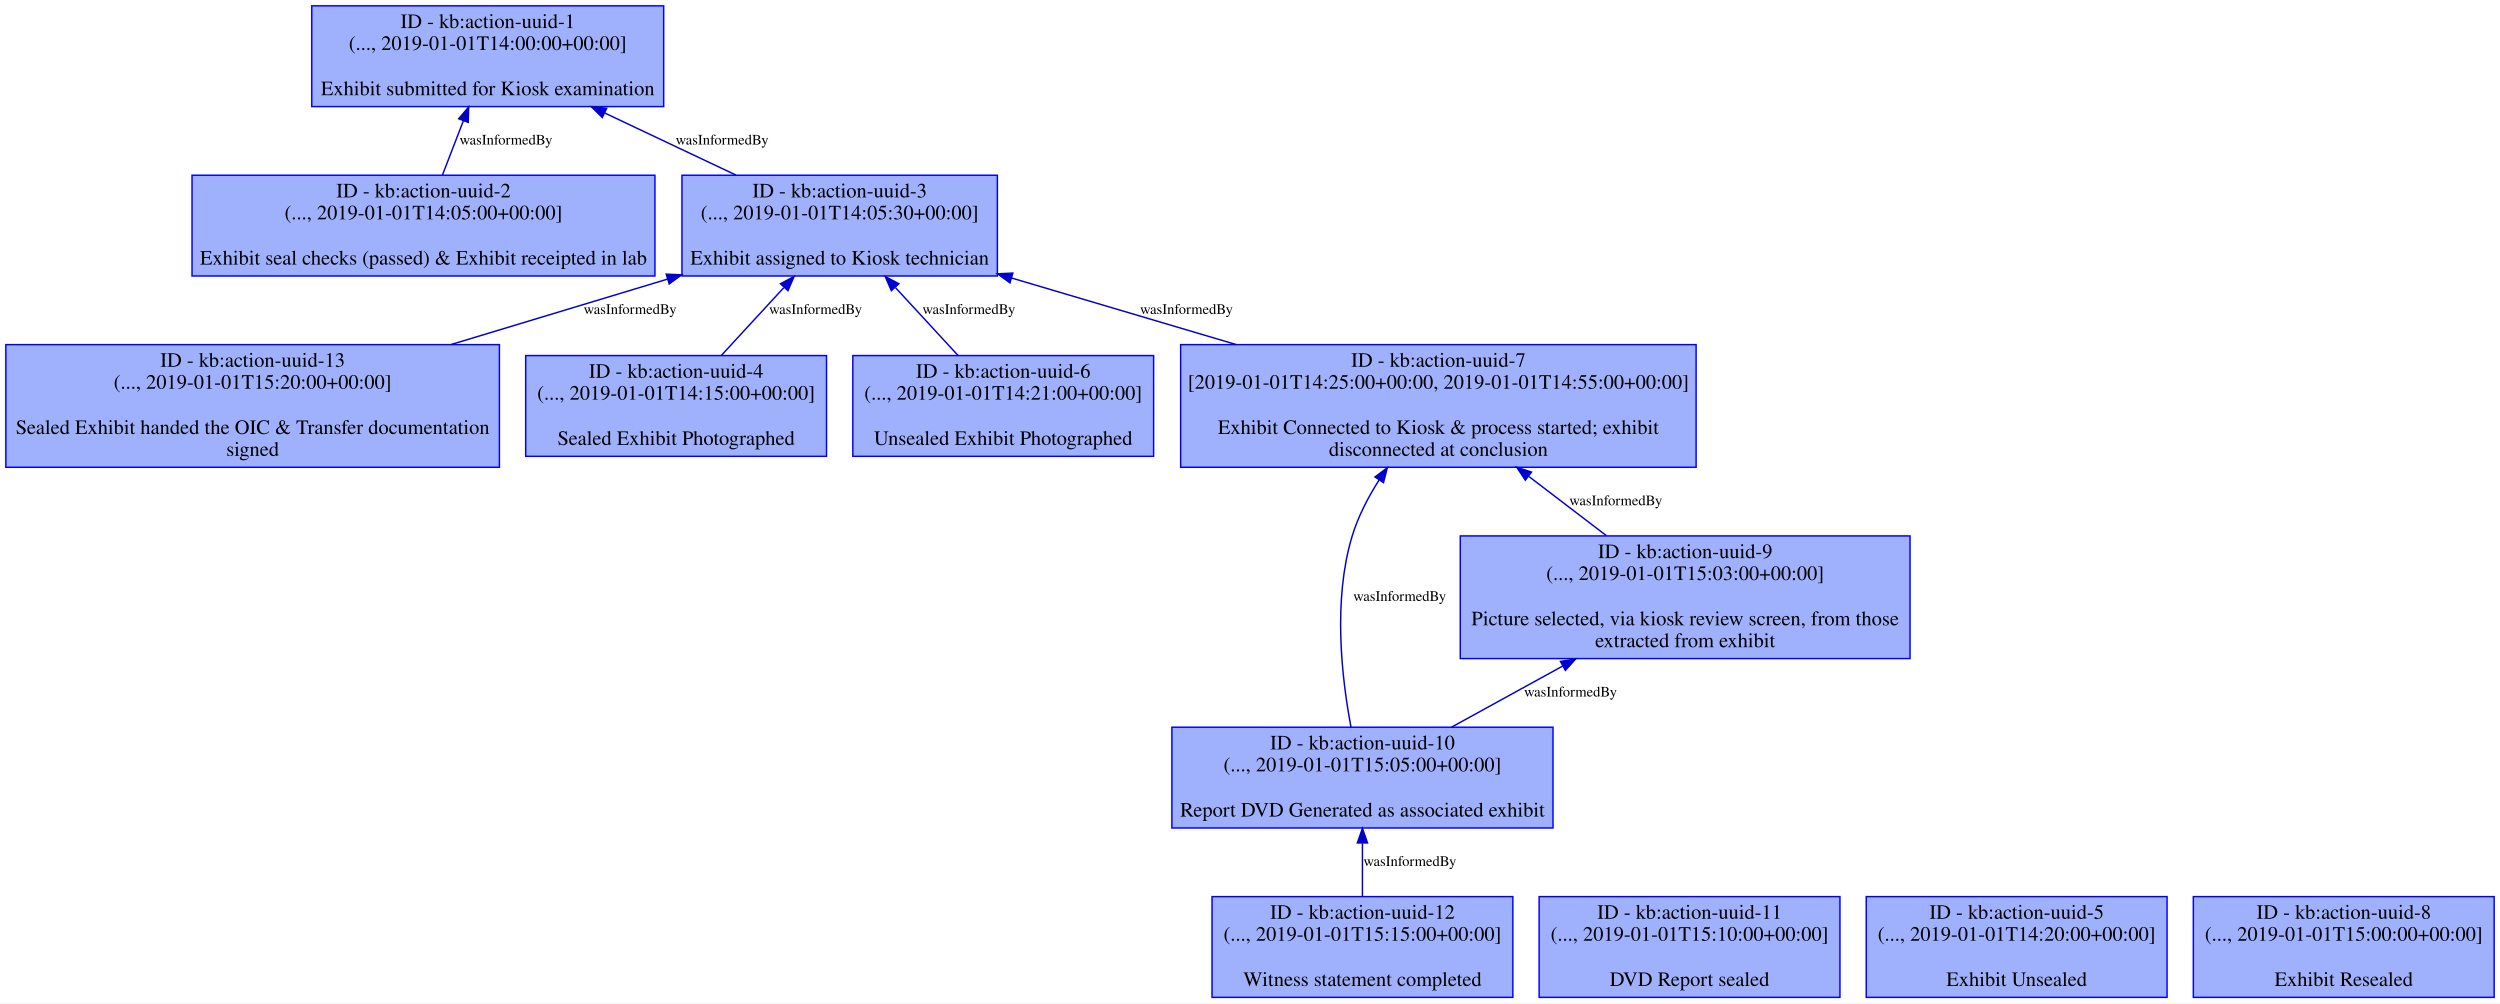
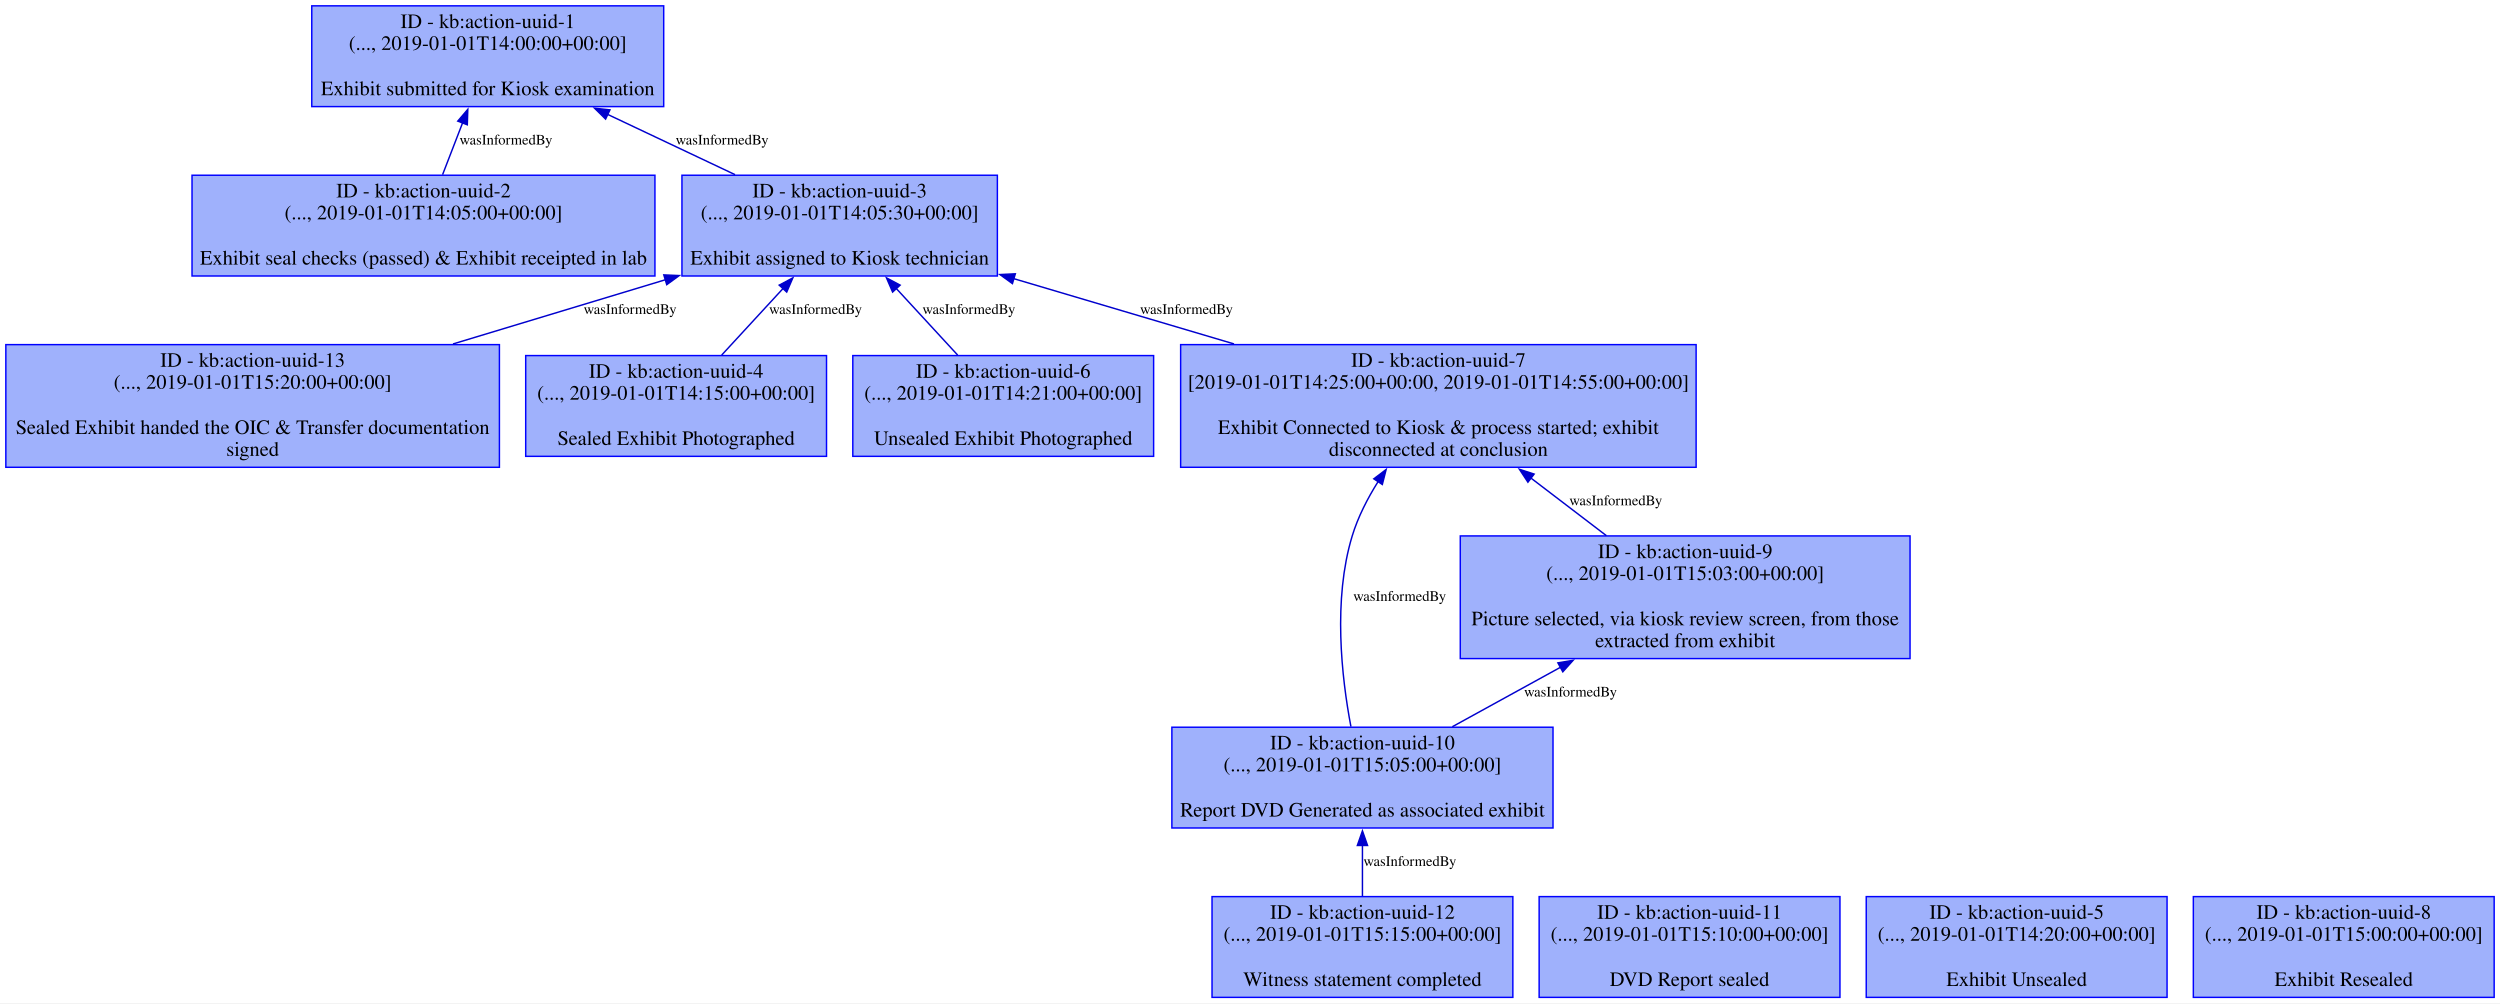
<svg xmlns="http://www.w3.org/2000/svg" width="1712pt" height="687pt" viewBox="0.00 0.00 1712.00 687.00">
  <g id="graph0" class="graph" transform="scale(1 1) rotate(0) translate(4 683)">
    <polygon fill="white" stroke="none" points="-4,4 -4,-683 1708,-683 1708,4 -4,4" />
    <g id="node1" class="node">
      <polygon fill="#9fb1fc" stroke="#0000ff" points="450.5,-679 209.5,-679 209.5,-610 450.5,-610 450.5,-679" />
      <text text-anchor="middle" x="330" y="-663.8" font-family="Times,serif" font-size="14.00">ID - kb:action-uuid-1</text>
      <text text-anchor="middle" x="330" y="-648.8" font-family="Times,serif" font-size="14.00"> (..., 2019-01-01T14:00:00+00:00]</text>
      <text text-anchor="middle" x="330" y="-617.8" font-family="Times,serif" font-size="14.00">Exhibit submitted for Kiosk examination</text>
    </g>
    <g id="node2" class="node">
      <polygon fill="#9fb1fc" stroke="#0000ff" points="1059.5,-185 798.5,-185 798.5,-116 1059.5,-116 1059.5,-185" />
      <text text-anchor="middle" x="929" y="-169.8" font-family="Times,serif" font-size="14.00">ID - kb:action-uuid-10</text>
      <text text-anchor="middle" x="929" y="-154.8" font-family="Times,serif" font-size="14.00"> (..., 2019-01-01T15:05:00+00:00]</text>
      <text text-anchor="middle" x="929" y="-123.8" font-family="Times,serif" font-size="14.00">Report DVD Generated as associated exhibit</text>
    </g>
    <g id="node11" class="node">
      <polygon fill="#9fb1fc" stroke="#0000ff" points="1157.5,-447 804.5,-447 804.5,-363 1157.5,-363 1157.5,-447" />
      <text text-anchor="middle" x="981" y="-431.8" font-family="Times,serif" font-size="14.00">ID - kb:action-uuid-7</text>
      <text text-anchor="middle" x="981" y="-416.8" font-family="Times,serif" font-size="14.00"> [2019-01-01T14:25:00+00:00, 2019-01-01T14:55:00+00:00]</text>
      <text text-anchor="middle" x="981" y="-385.8" font-family="Times,serif" font-size="14.00">Exhibit Connected to Kiosk &amp; process started; exhibit </text>
      <text text-anchor="middle" x="981" y="-370.8" font-family="Times,serif" font-size="14.00">disconnected at conclusion</text>
    </g>
    <g id="edge1" class="edge">
-       <path fill="none" stroke="#0000cd" d="M921.17,-185.09C914.75,-218.93 908.69,-272.24 922,-316 926.05,-329.31 932.86,-342.44 940.44,-354.33" />
-       <polygon fill="#0000cd" stroke="#0000cd" points="937.6,-356.38 946.07,-362.75 943.42,-352.49 937.6,-356.38" />
+       <path fill="none" stroke="#0000cd" d="M921.11,-185.41C914.71,-219.26 908.73,-272.38 922,-316 925.93,-328.92 932.46,-341.67 939.78,-353.29" />
+       <polygon fill="#0000cd" stroke="#0000cd" points="936.78,-355.1 945.23,-361.49 942.61,-351.23 936.78,-355.1" />
      <text text-anchor="middle" x="954.5" y="-271.5" font-family="Times,serif" font-size="10.00">wasInformedBy</text>
    </g>
    <g id="node13" class="node">
      <polygon fill="#9fb1fc" stroke="#0000ff" points="1304,-316 996,-316 996,-232 1304,-232 1304,-316" />
      <text text-anchor="middle" x="1150" y="-300.8" font-family="Times,serif" font-size="14.00">ID - kb:action-uuid-9</text>
      <text text-anchor="middle" x="1150" y="-285.8" font-family="Times,serif" font-size="14.00"> (..., 2019-01-01T15:03:00+00:00]</text>
      <text text-anchor="middle" x="1150" y="-254.8" font-family="Times,serif" font-size="14.00">Picture selected, via kiosk review screen, from those </text>
      <text text-anchor="middle" x="1150" y="-239.8" font-family="Times,serif" font-size="14.00">extracted from exhibit</text>
    </g>
    <g id="edge2" class="edge">
-       <path fill="none" stroke="#0000cd" d="M989.97,-185.02C1013.52,-197.97 1040.84,-212.99 1066.18,-226.92" />
-       <polygon fill="#0000cd" stroke="#0000cd" points="1064.6,-230.04 1075.05,-231.79 1067.97,-223.91 1064.6,-230.04" />
+       <path fill="none" stroke="#0000cd" d="M990.56,-185.34C1013.46,-197.93 1039.87,-212.46 1064.53,-226.01" />
+       <polygon fill="#0000cd" stroke="#0000cd" points="1062.84,-229.07 1073.28,-230.82 1066.21,-222.94 1062.84,-229.07" />
      <text text-anchor="middle" x="1071.5" y="-206" font-family="Times,serif" font-size="10.00">wasInformedBy</text>
    </g>
    <g id="node3" class="node">
      <polygon fill="#9fb1fc" stroke="#0000ff" points="1256,-69 1050,-69 1050,0 1256,0 1256,-69" />
      <text text-anchor="middle" x="1153" y="-53.8" font-family="Times,serif" font-size="14.00">ID - kb:action-uuid-11</text>
      <text text-anchor="middle" x="1153" y="-38.8" font-family="Times,serif" font-size="14.00"> (..., 2019-01-01T15:10:00+00:00]</text>
      <text text-anchor="middle" x="1153" y="-7.8" font-family="Times,serif" font-size="14.00">DVD Report sealed</text>
    </g>
    <g id="node4" class="node">
      <polygon fill="#9fb1fc" stroke="#0000ff" points="1032,-69 826,-69 826,0 1032,0 1032,-69" />
      <text text-anchor="middle" x="929" y="-53.8" font-family="Times,serif" font-size="14.00">ID - kb:action-uuid-12</text>
      <text text-anchor="middle" x="929" y="-38.8" font-family="Times,serif" font-size="14.00"> (..., 2019-01-01T15:15:00+00:00]</text>
      <text text-anchor="middle" x="929" y="-7.8" font-family="Times,serif" font-size="14.00">Witness statement completed</text>
    </g>
    <g id="edge3" class="edge">
-       <path fill="none" stroke="#0000cd" d="M929,-69.09C929,-80.47 929,-93.35 929,-105.42" />
-       <polygon fill="#0000cd" stroke="#0000cd" points="925.5,-105.76 929,-115.76 932.5,-105.76 925.5,-105.76" />
+       <path fill="none" stroke="#0000cd" d="M929,-69.4C929,-80.32 929,-92.61 929,-104.23" />
+       <polygon fill="#0000cd" stroke="#0000cd" points="925.5,-104.03 929,-114.03 932.5,-104.03 925.5,-104.03" />
      <text text-anchor="middle" x="961.5" y="-90" font-family="Times,serif" font-size="10.00">wasInformedBy</text>
    </g>
    <g id="node5" class="node">
      <polygon fill="#9fb1fc" stroke="#0000ff" points="338,-447 0,-447 0,-363 338,-363 338,-447" />
      <text text-anchor="middle" x="169" y="-431.8" font-family="Times,serif" font-size="14.00">ID - kb:action-uuid-13</text>
      <text text-anchor="middle" x="169" y="-416.8" font-family="Times,serif" font-size="14.00"> (..., 2019-01-01T15:20:00+00:00]</text>
      <text text-anchor="middle" x="169" y="-385.8" font-family="Times,serif" font-size="14.00">Sealed Exhibit handed the OIC &amp; Transfer documentation </text>
      <text text-anchor="middle" x="169" y="-370.8" font-family="Times,serif" font-size="14.00">signed</text>
    </g>
    <g id="node7" class="node">
      <polygon fill="#9fb1fc" stroke="#0000ff" points="679,-563 463,-563 463,-494 679,-494 679,-563" />
      <text text-anchor="middle" x="571" y="-547.8" font-family="Times,serif" font-size="14.00">ID - kb:action-uuid-3</text>
      <text text-anchor="middle" x="571" y="-532.8" font-family="Times,serif" font-size="14.00"> (..., 2019-01-01T14:05:30+00:00]</text>
      <text text-anchor="middle" x="571" y="-501.8" font-family="Times,serif" font-size="14.00">Exhibit assigned to Kiosk technician</text>
    </g>
    <g id="edge4" class="edge">
-       <path fill="none" stroke="#0000cd" d="M304.82,-447.05C352.9,-461.58 406.55,-477.8 453.02,-491.84" />
-       <polygon fill="#0000cd" stroke="#0000cd" points="452.24,-495.26 462.83,-494.81 454.27,-488.56 452.24,-495.26" />
+       <path fill="none" stroke="#0000cd" d="M306.22,-447.47C353.49,-461.76 406.02,-477.64 451.74,-491.46" />
+       <polygon fill="#0000cd" stroke="#0000cd" points="450.57,-494.76 461.15,-494.3 452.59,-488.06 450.57,-494.76" />
      <text text-anchor="middle" x="427.5" y="-468" font-family="Times,serif" font-size="10.00">wasInformedBy</text>
    </g>
    <g id="node6" class="node">
      <polygon fill="#9fb1fc" stroke="#0000ff" points="444.5,-563 127.5,-563 127.5,-494 444.5,-494 444.5,-563" />
      <text text-anchor="middle" x="286" y="-547.8" font-family="Times,serif" font-size="14.00">ID - kb:action-uuid-2</text>
      <text text-anchor="middle" x="286" y="-532.8" font-family="Times,serif" font-size="14.00"> (..., 2019-01-01T14:05:00+00:00]</text>
      <text text-anchor="middle" x="286" y="-501.8" font-family="Times,serif" font-size="14.00">Exhibit seal checks (passed) &amp; Exhibit receipted in lab</text>
    </g>
    <g id="edge5" class="edge">
-       <path fill="none" stroke="#0000cd" d="M298.96,-563.09C303.44,-574.7 308.53,-587.87 313.27,-600.15" />
-       <polygon fill="#0000cd" stroke="#0000cd" points="310.11,-601.69 316.98,-609.76 316.64,-599.17 310.11,-601.69" />
+       <path fill="none" stroke="#0000cd" d="M299.08,-563.4C303.39,-574.55 308.24,-587.13 312.81,-598.95" />
+       <polygon fill="#0000cd" stroke="#0000cd" points="309.48,-600.06 316.35,-608.13 316.01,-597.54 309.48,-600.06" />
      <text text-anchor="middle" x="342.5" y="-584" font-family="Times,serif" font-size="10.00">wasInformedBy</text>
    </g>
    <g id="edge6" class="edge">
-       <path fill="none" stroke="#0000cd" d="M500,-563.09C471.81,-576.42 439.24,-591.83 410.21,-605.56" />
-       <polygon fill="#0000cd" stroke="#0000cd" points="408.46,-602.52 400.91,-609.96 411.45,-608.84 408.46,-602.52" />
+       <path fill="none" stroke="#0000cd" d="M499.34,-563.4C471.91,-576.37 440.41,-591.27 412.08,-604.67" />
+       <polygon fill="#0000cd" stroke="#0000cd" points="410.71,-601.45 403.16,-608.89 413.7,-607.78 410.71,-601.45" />
      <text text-anchor="middle" x="490.5" y="-584" font-family="Times,serif" font-size="10.00">wasInformedBy</text>
    </g>
    <g id="node8" class="node">
      <polygon fill="#9fb1fc" stroke="#0000ff" points="562,-439.5 356,-439.5 356,-370.5 562,-370.5 562,-439.5" />
      <text text-anchor="middle" x="459" y="-424.3" font-family="Times,serif" font-size="14.00">ID - kb:action-uuid-4</text>
      <text text-anchor="middle" x="459" y="-409.3" font-family="Times,serif" font-size="14.00"> (..., 2019-01-01T14:15:00+00:00]</text>
      <text text-anchor="middle" x="459" y="-378.3" font-family="Times,serif" font-size="14.00">Sealed Exhibit Photographed</text>
    </g>
    <g id="edge7" class="edge">
-       <path fill="none" stroke="#0000cd" d="M489.9,-439.52C503.13,-453.88 518.72,-470.79 532.68,-485.93" />
-       <polygon fill="#0000cd" stroke="#0000cd" points="530.46,-488.69 539.81,-493.67 535.61,-483.94 530.46,-488.69" />
+       <path fill="none" stroke="#0000cd" d="M490.2,-439.84C503.31,-454.06 518.68,-470.75 532.49,-485.72" />
+       <polygon fill="#0000cd" stroke="#0000cd" points="529.59,-487.74 538.94,-492.72 534.74,-483 529.59,-487.74" />
      <text text-anchor="middle" x="554.5" y="-468" font-family="Times,serif" font-size="10.00">wasInformedBy</text>
    </g>
    <g id="node9" class="node">
      <polygon fill="#9fb1fc" stroke="#0000ff" points="1480,-69 1274,-69 1274,0 1480,0 1480,-69" />
      <text text-anchor="middle" x="1377" y="-53.8" font-family="Times,serif" font-size="14.00">ID - kb:action-uuid-5</text>
      <text text-anchor="middle" x="1377" y="-38.8" font-family="Times,serif" font-size="14.00"> (..., 2019-01-01T14:20:00+00:00]</text>
      <text text-anchor="middle" x="1377" y="-7.8" font-family="Times,serif" font-size="14.00">Exhibit Unsealed</text>
    </g>
    <g id="node10" class="node">
      <polygon fill="#9fb1fc" stroke="#0000ff" points="786,-439.5 580,-439.5 580,-370.5 786,-370.5 786,-439.5" />
      <text text-anchor="middle" x="683" y="-424.3" font-family="Times,serif" font-size="14.00">ID - kb:action-uuid-6</text>
      <text text-anchor="middle" x="683" y="-409.3" font-family="Times,serif" font-size="14.00"> (..., 2019-01-01T14:21:00+00:00]</text>
      <text text-anchor="middle" x="683" y="-378.3" font-family="Times,serif" font-size="14.00">Unsealed Exhibit Photographed</text>
    </g>
    <g id="edge8" class="edge">
-       <path fill="none" stroke="#0000cd" d="M652.1,-439.52C638.87,-453.88 623.28,-470.79 609.32,-485.93" />
-       <polygon fill="#0000cd" stroke="#0000cd" points="606.39,-483.94 602.19,-493.67 611.54,-488.69 606.39,-483.94" />
+       <path fill="none" stroke="#0000cd" d="M651.8,-439.84C638.69,-454.06 623.32,-470.75 609.51,-485.72" />
+       <polygon fill="#0000cd" stroke="#0000cd" points="607.26,-483 603.06,-492.72 612.41,-487.74 607.26,-483" />
      <text text-anchor="middle" x="659.5" y="-468" font-family="Times,serif" font-size="10.00">wasInformedBy</text>
    </g>
    <g id="edge9" class="edge">
-       <path fill="none" stroke="#0000cd" d="M842.48,-447.05C792.58,-461.84 736.79,-478.37 688.83,-492.58" />
-       <polygon fill="#0000cd" stroke="#0000cd" points="687.62,-489.29 679.03,-495.49 689.61,-496 687.62,-489.29" />
+       <path fill="none" stroke="#0000cd" d="M841.05,-447.47C791.98,-462.01 737.36,-478.2 690.16,-492.19" />
+       <polygon fill="#0000cd" stroke="#0000cd" points="689.31,-488.79 680.72,-494.99 691.3,-495.5 689.31,-488.79" />
      <text text-anchor="middle" x="808.5" y="-468" font-family="Times,serif" font-size="10.00">wasInformedBy</text>
    </g>
    <g id="node12" class="node">
      <polygon fill="#9fb1fc" stroke="#0000ff" points="1704,-69 1498,-69 1498,0 1704,0 1704,-69" />
      <text text-anchor="middle" x="1601" y="-53.8" font-family="Times,serif" font-size="14.00">ID - kb:action-uuid-8</text>
      <text text-anchor="middle" x="1601" y="-38.8" font-family="Times,serif" font-size="14.00"> (..., 2019-01-01T15:00:00+00:00]</text>
      <text text-anchor="middle" x="1601" y="-7.8" font-family="Times,serif" font-size="14.00">Exhibit Resealed</text>
    </g>
    <g id="edge10" class="edge">
-       <path fill="none" stroke="#0000cd" d="M1096.06,-316.17C1079.21,-329.03 1060.48,-343.33 1043.12,-356.59" />
-       <polygon fill="#0000cd" stroke="#0000cd" points="1040.54,-354.15 1034.71,-363 1044.79,-359.71 1040.54,-354.15" />
+       <path fill="none" stroke="#0000cd" d="M1096.06,-316.17C1079.53,-328.79 1061.19,-342.79 1044.1,-355.83" />
+       <polygon fill="#0000cd" stroke="#0000cd" points="1042.32,-352.79 1036.5,-361.64 1046.57,-358.35 1042.32,-352.79" />
      <text text-anchor="middle" x="1102.5" y="-337" font-family="Times,serif" font-size="10.00">wasInformedBy</text>
    </g>
  </g>
</svg>
